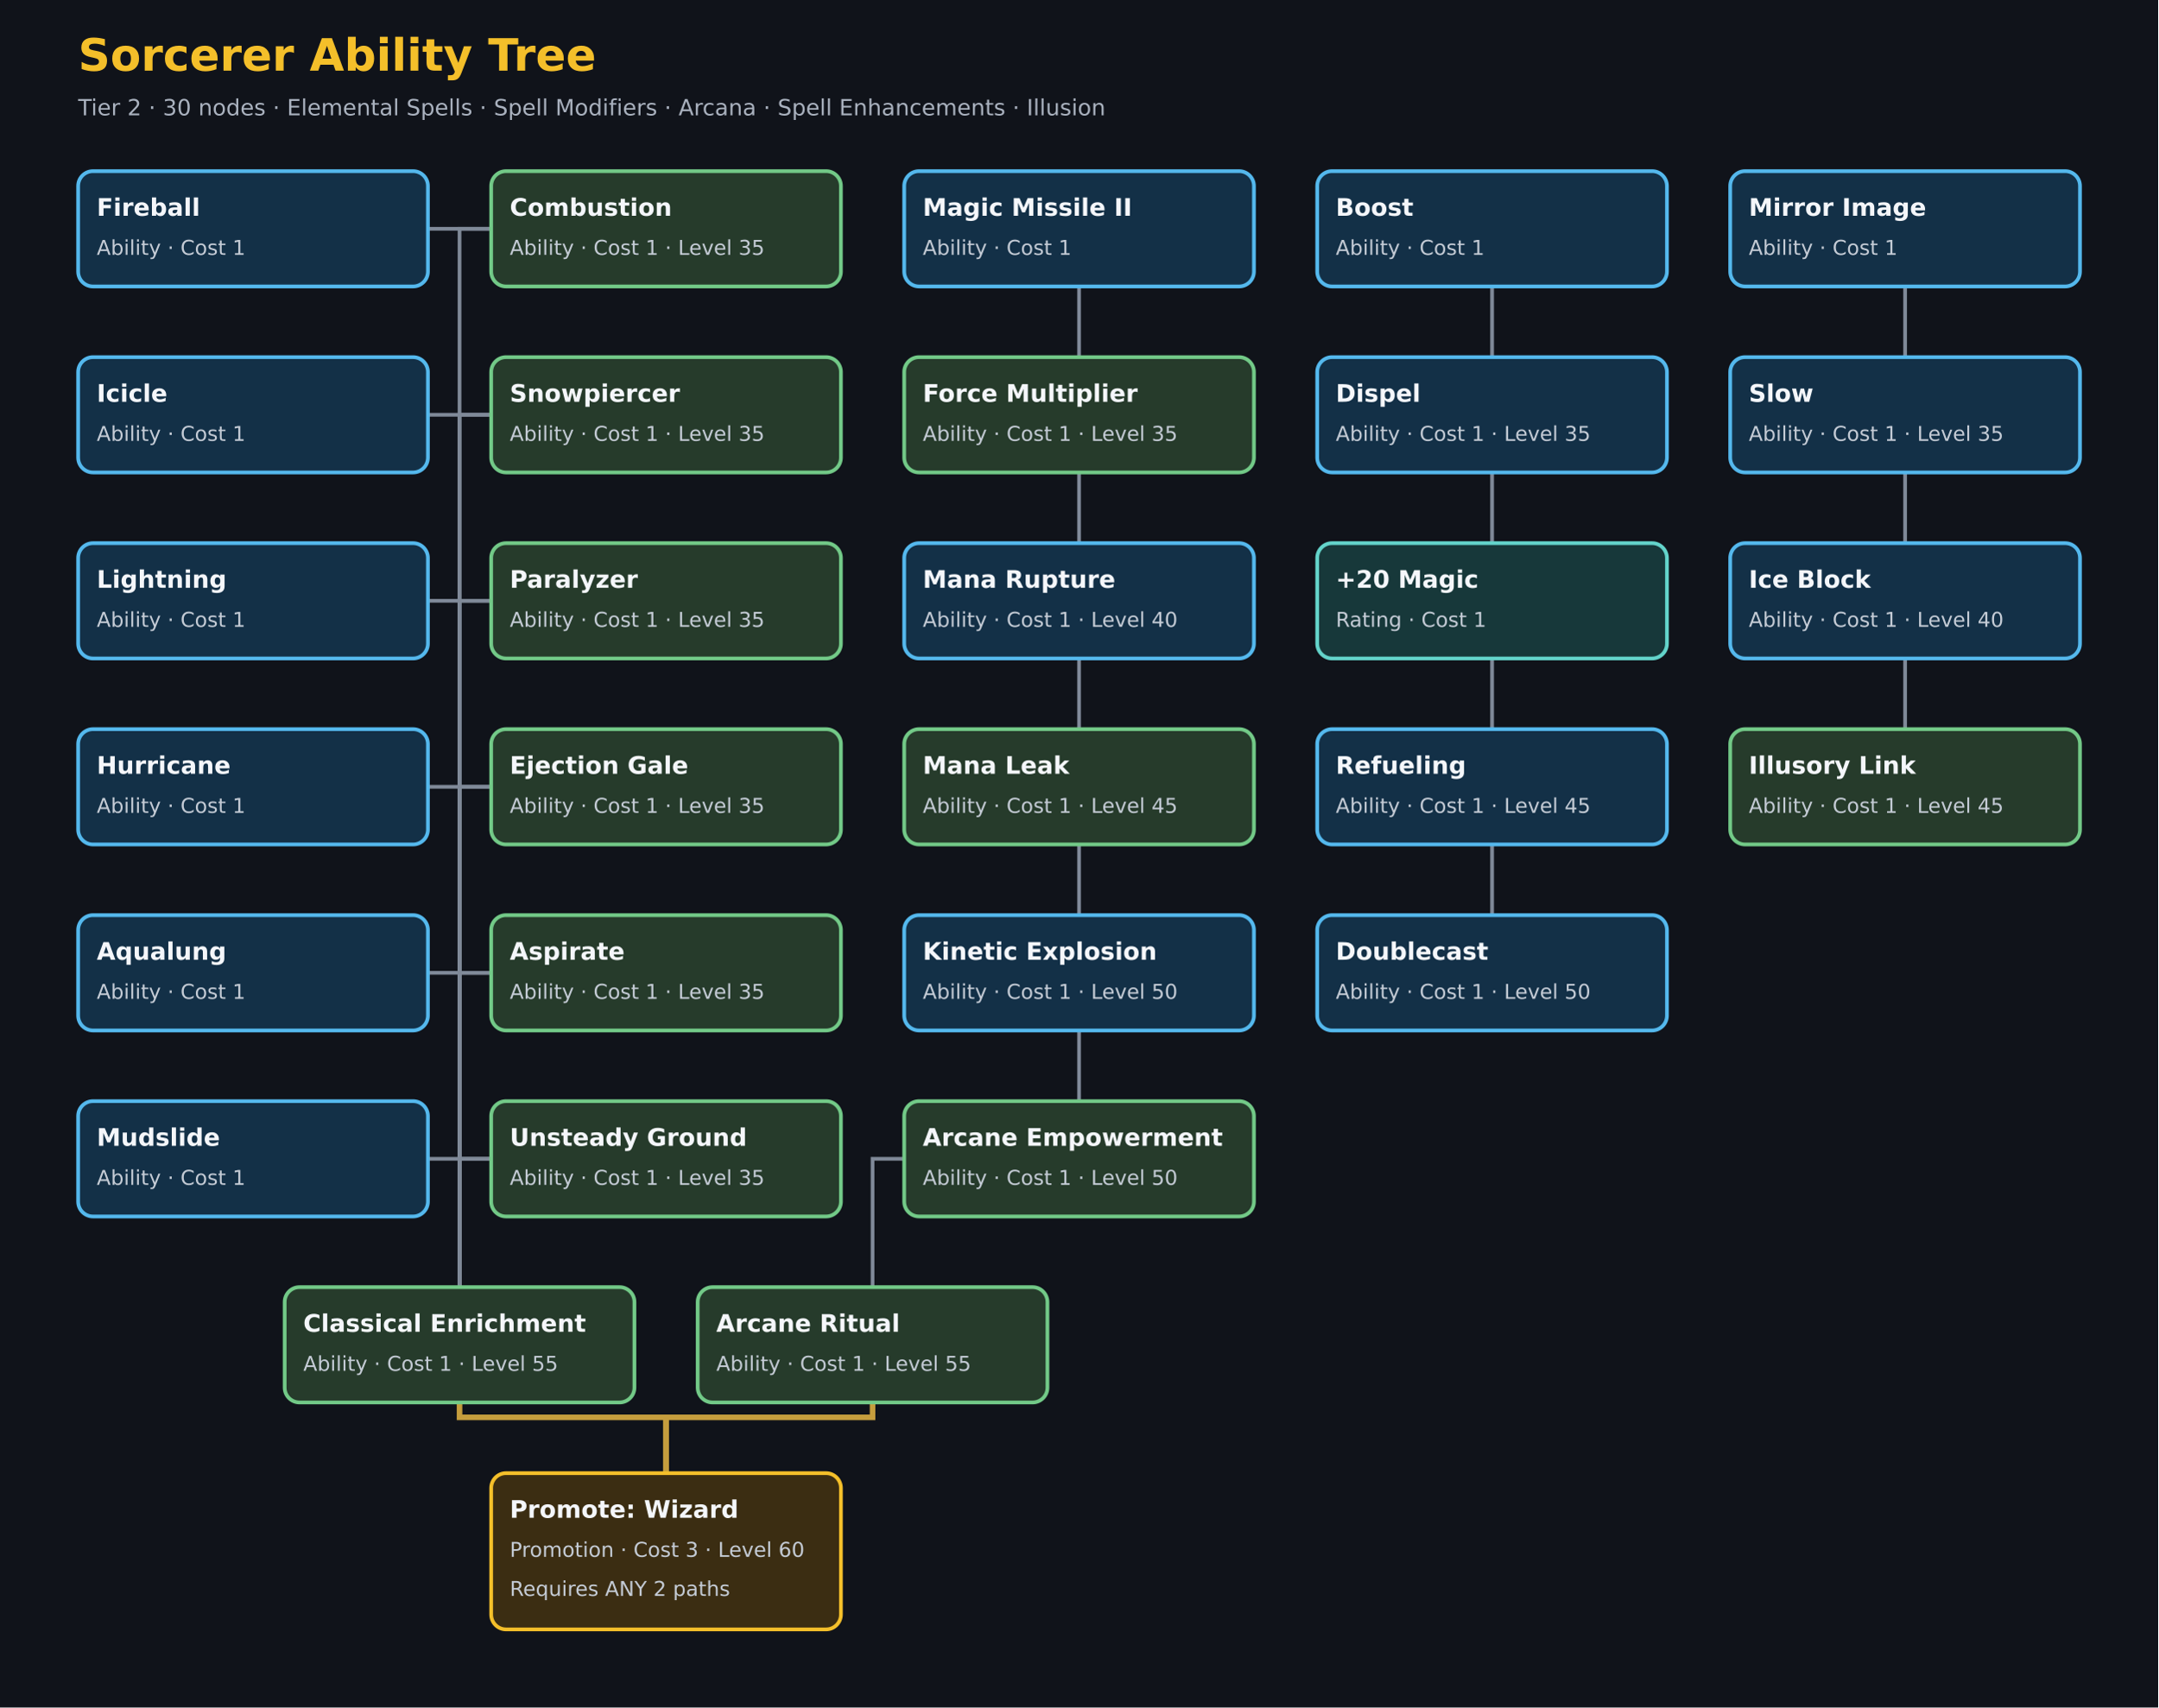
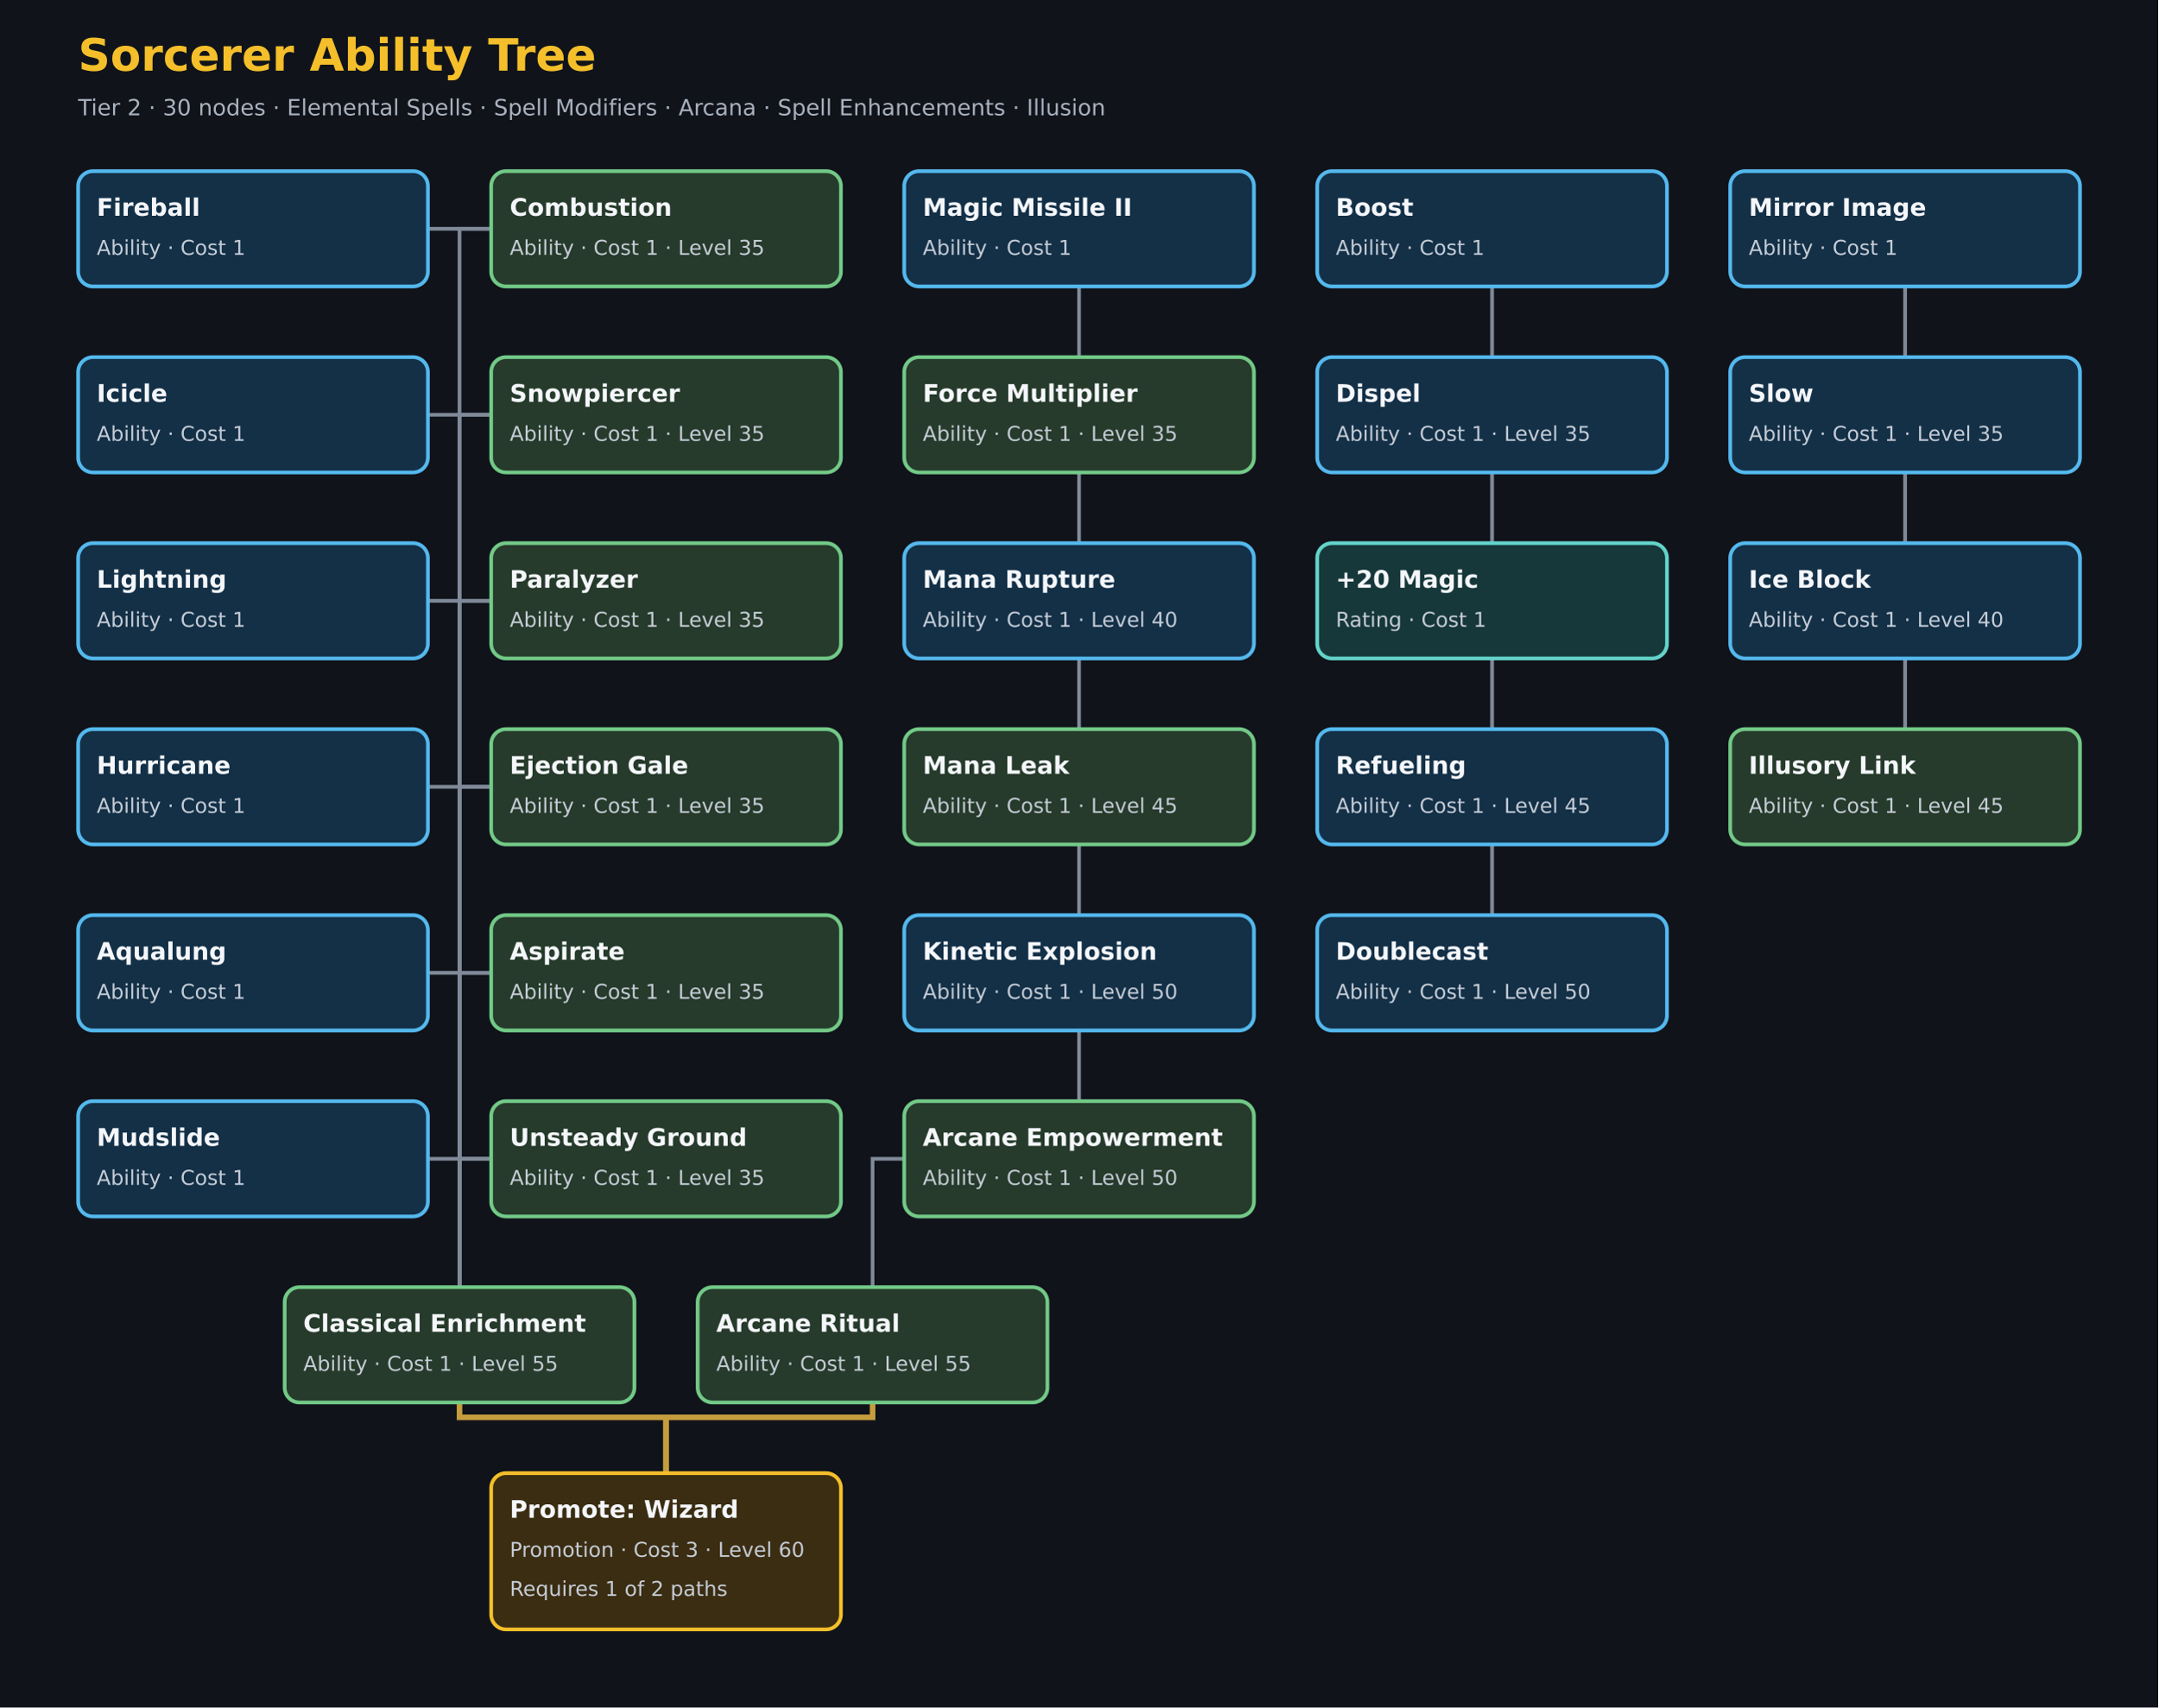
<svg xmlns="http://www.w3.org/2000/svg" width="1160" height="918" viewBox="0 0 1160 918">
  <style>
text{font-family:DejaVu Sans,Arial,sans-serif}
.title{fill:#f4bf2a;font-size:24px;font-weight:700}
.meta{fill:#aab2bf;font-size:12px}
.name{fill:#f4f6fa;font-size:13px;font-weight:700}
.detail{fill:#c5ccd6;font-size:11px}
.resource{fill:#e6bfdc;font-size:9px;font-weight:700}
.edge{fill:none;stroke:#7f8998;stroke-width:2}
.promotion-edge{fill:none;stroke:#c59d3d;stroke-width:3}
</style>
  <rect width="1160" height="918" fill="#10131a" />
  <text class="title" x="42" y="38">Sorcerer Ability Tree</text>
  <text class="meta" x="42" y="62">Tier 2 · 30 nodes · Elemental Spells · Spell Modifiers · Arcana · Spell Enhancements · Illusion</text>
  <path class="edge" d="M 264.0 123.0 H 247.0 V 692.0 H 247.0" />
  <path class="edge" d="M 264.0 223.0 H 247.0 V 692.0 H 247.0" />
  <path class="edge" d="M 264.0 323.0 H 247.0 V 692.0 H 247.0" />
  <path class="edge" d="M 264.0 423.0 H 247.0 V 692.0 H 247.0" />
  <path class="edge" d="M 264.0 523.0 H 247.0 V 692.0 H 247.0" />
  <path class="edge" d="M 264.0 623.0 H 247.0 V 692.0 H 247.0" />
  <path class="edge" d="M 136.0 123.0 V 123.0 H 358.0 V 123.0" />
  <path class="edge" d="M 136.0 223.0 V 223.0 H 358.0 V 223.0" />
  <path class="edge" d="M 136.0 323.0 V 323.0 H 358.0 V 323.0" />
  <path class="edge" d="M 136.0 423.0 V 423.0 H 358.0 V 423.0" />
  <path class="edge" d="M 136.0 523.0 V 523.0 H 358.0 V 523.0" />
  <path class="edge" d="M 136.0 623.0 V 623.0 H 358.0 V 623.0" />
  <path class="edge" d="M 580.0 123.0 V 173.0 H 580.0 V 223.0" />
  <path class="edge" d="M 580.0 423.0 V 473.0 H 580.0 V 523.0" />
  <path class="edge" d="M 580.0 523.0 V 573.0 H 580.0 V 623.0" />
  <path class="edge" d="M 580.0 223.0 V 273.0 H 580.0 V 323.0" />
  <path class="edge" d="M 580.0 323.0 V 373.0 H 580.0 V 423.0" />
  <path class="edge" d="M 486.0 623.0 H 469.0 V 692.0 H 469.0" />
  <path class="edge" d="M 802.0 123.0 V 173.0 H 802.0 V 223.0" />
  <path class="edge" d="M 802.0 223.0 V 273.0 H 802.0 V 323.0" />
  <path class="edge" d="M 802.0 323.0 V 373.0 H 802.0 V 423.0" />
  <path class="edge" d="M 802.0 423.0 V 473.0 H 802.0 V 523.0" />
  <path class="edge" d="M 1024.0 123.0 V 173.0 H 1024.0 V 223.0" />
  <path class="edge" d="M 1024.0 223.0 V 273.0 H 1024.0 V 323.0" />
  <path class="edge" d="M 1024.0 323.0 V 373.0 H 1024.0 V 423.0" />
  <path class="promotion-edge" d="M 247.0 754.0 V 762.0 H 358.0 V 834.0 H 264.0" />
  <path class="promotion-edge" d="M 469.0 754.0 V 762.0 H 358.0 V 834.0 H 452.0" />
  <rect x="42.0" y="92.0" width="188" height="62" rx="8" fill="#133047" stroke="#54b8ed" stroke-width="2" />
  <text class="name" x="52.0" y="116.0">Fireball</text>
  <text class="detail" x="52.0" y="137.0">Ability · Cost 1</text>
  <rect x="42.0" y="192.0" width="188" height="62" rx="8" fill="#133047" stroke="#54b8ed" stroke-width="2" />
  <text class="name" x="52.0" y="216.0">Icicle</text>
  <text class="detail" x="52.0" y="237.0">Ability · Cost 1</text>
  <rect x="42.0" y="292.0" width="188" height="62" rx="8" fill="#133047" stroke="#54b8ed" stroke-width="2" />
  <text class="name" x="52.0" y="316.0">Lightning</text>
  <text class="detail" x="52.0" y="337.0">Ability · Cost 1</text>
  <rect x="42.0" y="392.0" width="188" height="62" rx="8" fill="#133047" stroke="#54b8ed" stroke-width="2" />
  <text class="name" x="52.0" y="416.0">Hurricane</text>
  <text class="detail" x="52.0" y="437.0">Ability · Cost 1</text>
  <rect x="42.0" y="492.0" width="188" height="62" rx="8" fill="#133047" stroke="#54b8ed" stroke-width="2" />
  <text class="name" x="52.0" y="516.0">Aqualung</text>
  <text class="detail" x="52.0" y="537.0">Ability · Cost 1</text>
  <rect x="42.0" y="592.0" width="188" height="62" rx="8" fill="#133047" stroke="#54b8ed" stroke-width="2" />
  <text class="name" x="52.0" y="616.0">Mudslide</text>
  <text class="detail" x="52.0" y="637.0">Ability · Cost 1</text>
  <rect x="153.0" y="692.0" width="188" height="62" rx="8" fill="#263b2b" stroke="#72c987" stroke-width="2" />
  <text class="name" x="163.0" y="716.0">Classical Enrichment</text>
  <text class="detail" x="163.0" y="737.0">Ability · Cost 1 · Level 55</text>
  <rect x="264.0" y="92.0" width="188" height="62" rx="8" fill="#263b2b" stroke="#72c987" stroke-width="2" />
  <text class="name" x="274.0" y="116.0">Combustion</text>
  <text class="detail" x="274.0" y="137.0">Ability · Cost 1 · Level 35</text>
  <rect x="264.0" y="192.0" width="188" height="62" rx="8" fill="#263b2b" stroke="#72c987" stroke-width="2" />
  <text class="name" x="274.0" y="216.0">Snowpiercer</text>
  <text class="detail" x="274.0" y="237.0">Ability · Cost 1 · Level 35</text>
  <rect x="264.0" y="292.0" width="188" height="62" rx="8" fill="#263b2b" stroke="#72c987" stroke-width="2" />
  <text class="name" x="274.0" y="316.0">Paralyzer</text>
  <text class="detail" x="274.0" y="337.0">Ability · Cost 1 · Level 35</text>
  <rect x="264.0" y="392.0" width="188" height="62" rx="8" fill="#263b2b" stroke="#72c987" stroke-width="2" />
  <text class="name" x="274.0" y="416.0">Ejection Gale</text>
  <text class="detail" x="274.0" y="437.0">Ability · Cost 1 · Level 35</text>
  <rect x="264.0" y="492.0" width="188" height="62" rx="8" fill="#263b2b" stroke="#72c987" stroke-width="2" />
  <text class="name" x="274.0" y="516.0">Aspirate</text>
  <text class="detail" x="274.0" y="537.0">Ability · Cost 1 · Level 35</text>
  <rect x="264.0" y="592.0" width="188" height="62" rx="8" fill="#263b2b" stroke="#72c987" stroke-width="2" />
  <text class="name" x="274.0" y="616.0">Unsteady Ground</text>
  <text class="detail" x="274.0" y="637.0">Ability · Cost 1 · Level 35</text>
  <rect x="486.0" y="92.0" width="188" height="62" rx="8" fill="#133047" stroke="#54b8ed" stroke-width="2" />
  <text class="name" x="496.0" y="116.0">Magic Missile II</text>
  <text class="detail" x="496.0" y="137.0">Ability · Cost 1</text>
  <rect x="486.0" y="192.0" width="188" height="62" rx="8" fill="#263b2b" stroke="#72c987" stroke-width="2" />
  <text class="name" x="496.0" y="216.0">Force Multiplier</text>
  <text class="detail" x="496.0" y="237.0">Ability · Cost 1 · Level 35</text>
  <rect x="486.0" y="492.0" width="188" height="62" rx="8" fill="#133047" stroke="#54b8ed" stroke-width="2" />
  <text class="name" x="496.0" y="516.0">Kinetic Explosion</text>
  <text class="detail" x="496.0" y="537.0">Ability · Cost 1 · Level 50</text>
  <rect x="486.0" y="592.0" width="188" height="62" rx="8" fill="#263b2b" stroke="#72c987" stroke-width="2" />
  <text class="name" x="496.0" y="616.0">Arcane Empowerment</text>
  <text class="detail" x="496.0" y="637.0">Ability · Cost 1 · Level 50</text>
  <rect x="486.0" y="292.0" width="188" height="62" rx="8" fill="#133047" stroke="#54b8ed" stroke-width="2" />
  <text class="name" x="496.0" y="316.0">Mana Rupture</text>
  <text class="detail" x="496.0" y="337.0">Ability · Cost 1 · Level 40</text>
  <rect x="486.0" y="392.0" width="188" height="62" rx="8" fill="#263b2b" stroke="#72c987" stroke-width="2" />
  <text class="name" x="496.0" y="416.0">Mana Leak</text>
  <text class="detail" x="496.0" y="437.0">Ability · Cost 1 · Level 45</text>
  <rect x="375.0" y="692.0" width="188" height="62" rx="8" fill="#263b2b" stroke="#72c987" stroke-width="2" />
  <text class="name" x="385.0" y="716.0">Arcane Ritual</text>
  <text class="detail" x="385.0" y="737.0">Ability · Cost 1 · Level 55</text>
  <rect x="708.0" y="92.0" width="188" height="62" rx="8" fill="#133047" stroke="#54b8ed" stroke-width="2" />
  <text class="name" x="718.0" y="116.0">Boost</text>
  <text class="detail" x="718.0" y="137.0">Ability · Cost 1</text>
  <rect x="708.0" y="192.0" width="188" height="62" rx="8" fill="#133047" stroke="#54b8ed" stroke-width="2" />
  <text class="name" x="718.0" y="216.0">Dispel</text>
  <text class="detail" x="718.0" y="237.0">Ability · Cost 1 · Level 35</text>
  <rect x="708.0" y="292.0" width="188" height="62" rx="8" fill="#17383a" stroke="#63d3ca" stroke-width="2" />
  <text class="name" x="718.0" y="316.0">+20 Magic</text>
  <text class="detail" x="718.0" y="337.0">Rating · Cost 1</text>
  <rect x="708.0" y="392.0" width="188" height="62" rx="8" fill="#133047" stroke="#54b8ed" stroke-width="2" />
  <text class="name" x="718.0" y="416.0">Refueling</text>
  <text class="detail" x="718.0" y="437.0">Ability · Cost 1 · Level 45</text>
  <rect x="708.0" y="492.0" width="188" height="62" rx="8" fill="#133047" stroke="#54b8ed" stroke-width="2" />
  <text class="name" x="718.0" y="516.0">Doublecast</text>
  <text class="detail" x="718.0" y="537.0">Ability · Cost 1 · Level 50</text>
  <rect x="930.0" y="92.0" width="188" height="62" rx="8" fill="#133047" stroke="#54b8ed" stroke-width="2" />
  <text class="name" x="940.0" y="116.0">Mirror Image</text>
  <text class="detail" x="940.0" y="137.0">Ability · Cost 1</text>
  <rect x="930.0" y="192.0" width="188" height="62" rx="8" fill="#133047" stroke="#54b8ed" stroke-width="2" />
  <text class="name" x="940.0" y="216.0">Slow</text>
  <text class="detail" x="940.0" y="237.0">Ability · Cost 1 · Level 35</text>
  <rect x="930.0" y="292.0" width="188" height="62" rx="8" fill="#133047" stroke="#54b8ed" stroke-width="2" />
  <text class="name" x="940.0" y="316.0">Ice Block</text>
  <text class="detail" x="940.0" y="337.0">Ability · Cost 1 · Level 40</text>
  <rect x="930.0" y="392.0" width="188" height="62" rx="8" fill="#263b2b" stroke="#72c987" stroke-width="2" />
  <text class="name" x="940.0" y="416.0">Illusory Link</text>
  <text class="detail" x="940.0" y="437.0">Ability · Cost 1 · Level 45</text>
  <rect x="264.0" y="792.0" width="188" height="84" rx="8" fill="#3b2d12" stroke="#f4bf2a" stroke-width="2" />
  <text class="name" x="274.0" y="816.0">Promote: Wizard</text>
  <text class="detail" x="274.0" y="837.0">Promotion · Cost 3 · Level 60</text>
-   <text class="detail" x="274.0" y="858.0">Requires ANY 2 paths</text>
+   <text class="detail" x="274.0" y="858.0">Requires 1 of 2 paths</text>
</svg>
